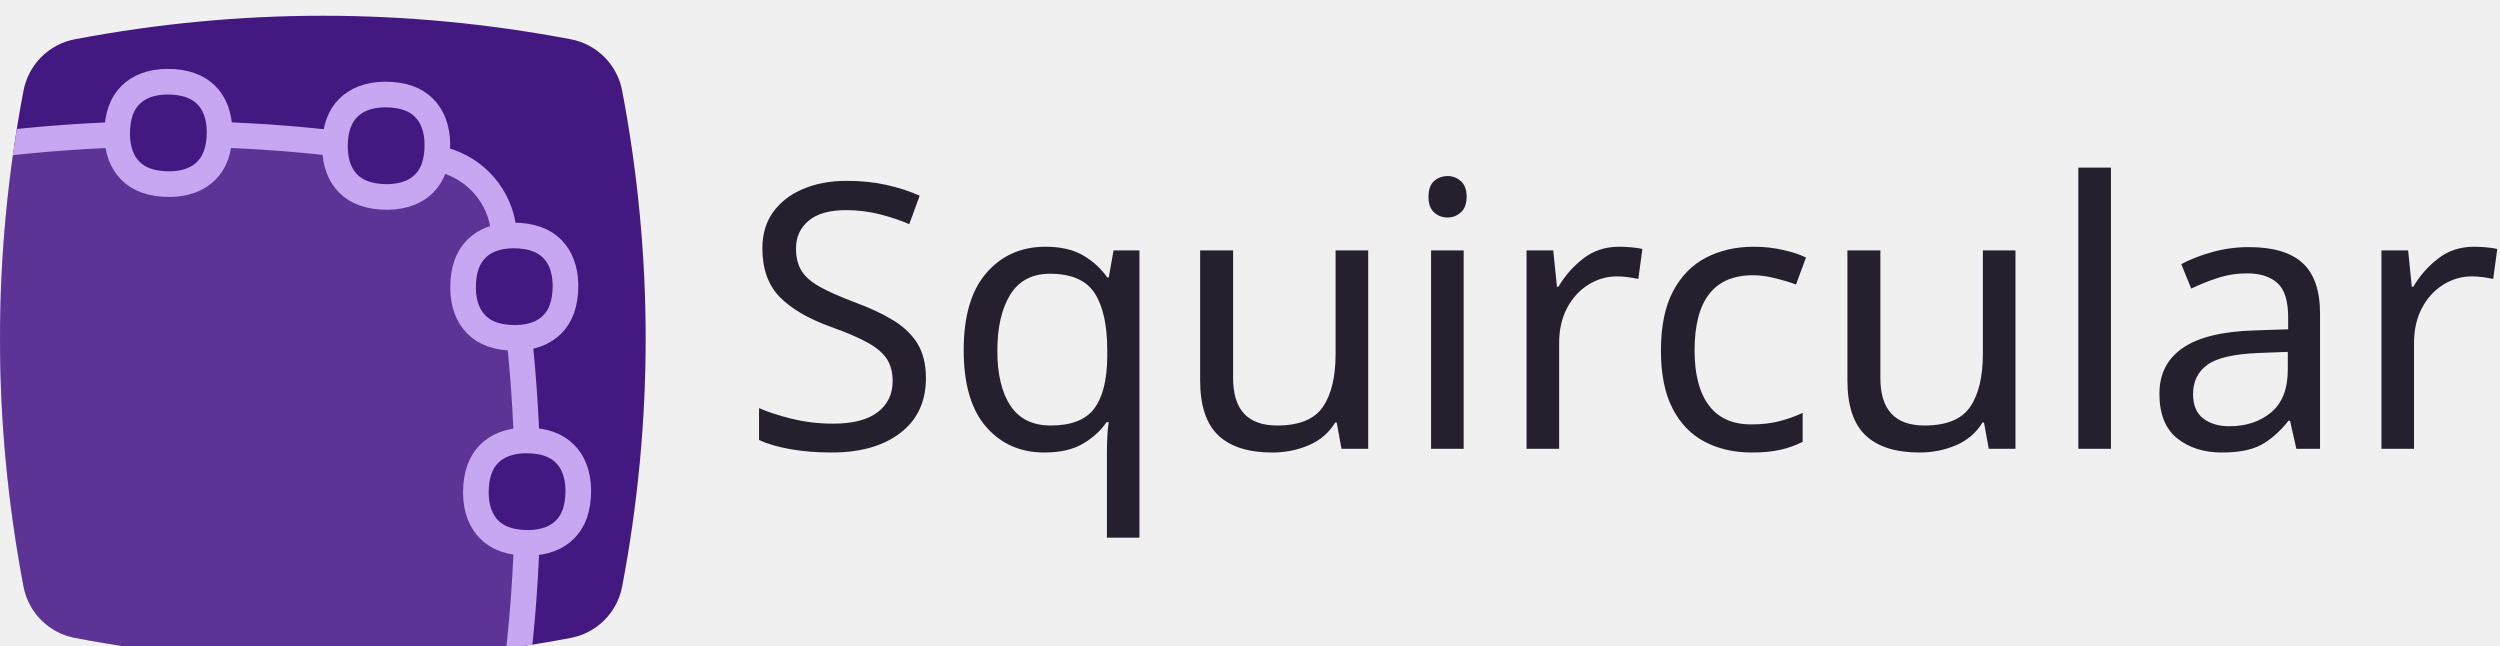
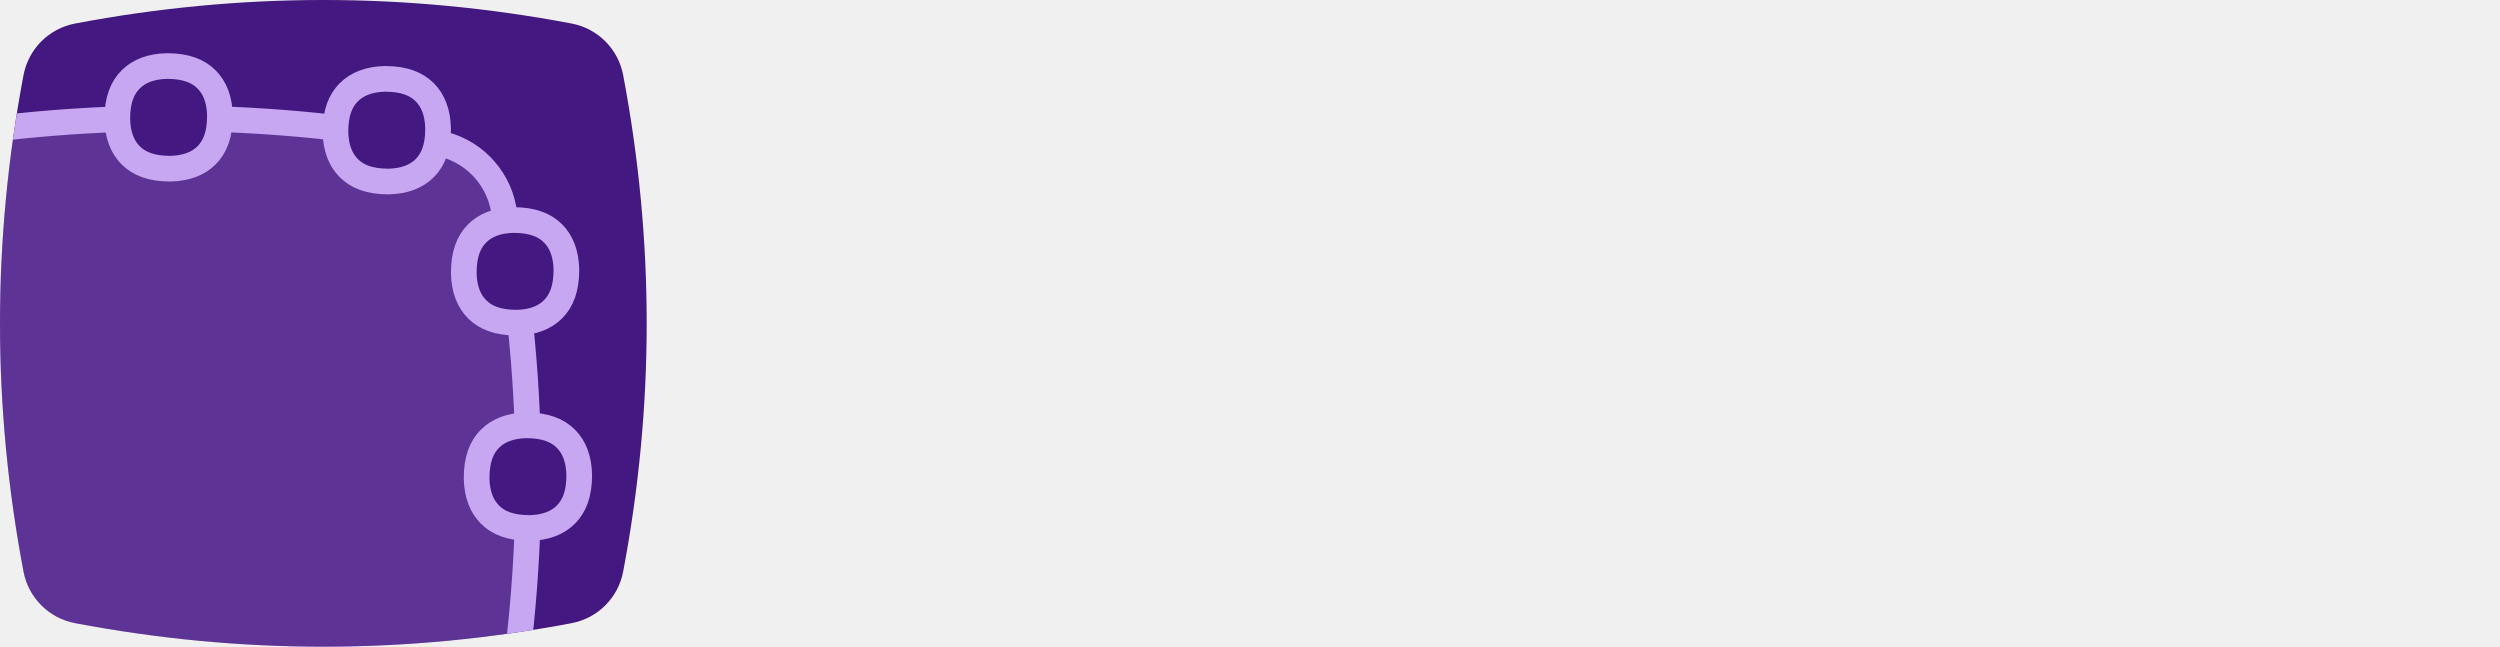
- <svg xmlns="http://www.w3.org/2000/svg" xmlns:xlink="http://www.w3.org/1999/xlink" width="635px" height="164px" viewBox="0 0 635 164" version="1.1">
-   <defs>
-     <path d="M19.028,5.97 C40.019,1.99 61.009,0 82,0 C102.991,0 123.981,1.99 144.972,5.97 L144.972,5.97 C151.594,7.226 156.774,12.406 158.03,19.028 C162.01,40.019 164,61.009 164,82 C164,102.991 162.01,123.981 158.03,144.972 L158.03,144.972 C156.774,151.594 151.594,156.774 144.972,158.03 C123.981,162.01 102.991,164 82,164 C61.009,164 40.019,162.01 19.028,158.03 L19.028,158.03 C12.406,156.774 7.226,151.594 5.97,144.972 C1.99,123.981 0,102.991 0,82 C0,61.009 1.99,40.019 5.97,19.028 L5.97,19.028 C7.226,12.406 12.406,7.226 19.028,5.97 Z" id="path-1" />
-   </defs>
-   <g id="logo-squircular" stroke="none" stroke-width="1" fill="none" fill-rule="evenodd">
-     <text id="Squircular" font-family="Rubik-Regular, Rubik" font-size="94" font-weight="normal" fill="#26202E">
-       <tspan x="188" y="114">Squircular</tspan>
-     </text>
-     <g id="Group-2" transform="translate(0, 4)">
-       <mask id="mask-2" fill="white">
-         <use xlink:href="#path-1" />
-       </mask>
-       <use id="Mask" fill="#431880" xlink:href="#path-1" />
-       <path d="M-25.041,36.281 C-2.361,32.094 20.32,30 43,30 C64.84,30 86.681,31.941 108.521,35.824 L111.041,36.281 C119.52,37.846 126.154,44.48 127.719,52.959 C131.906,75.639 134,98.32 134,121 C134,142.84 132.059,164.681 128.176,186.521 L127.719,189.041 C126.154,197.52 119.52,204.154 111.041,205.719 C88.361,209.906 65.68,212 43,212 C21.16,212 -0.681,210.059 -22.521,206.176 L-25.041,205.719 C-33.52,204.154 -40.154,197.52 -41.719,189.041 C-45.906,166.361 -48,143.68 -48,121 C-48,99.16 -46.059,77.319 -42.176,55.479 L-41.719,52.959 C-40.154,44.48 -33.52,37.846 -25.041,36.281 Z" id="Rectangle" stroke="#C7A7F1" stroke-width="6.508" fill-opacity="0.2" fill="#C7A7F1" mask="url(#mask-2)" />
-       <g id="Group" mask="url(#mask-2)" fill="#431880" stroke="#C7A7F1" stroke-width="6.508">
-         <g transform="translate(33, 20)" id="Rectangle">
-           <path d="M9.343,-3.25 C5.223,-3.173 2.211,-1.932 0.14,0.14 C-1.976,2.255 -3.255,5.348 -3.25,10.182 C-3.173,14.302 -1.932,17.314 0.14,19.386 C2.255,21.501 5.348,22.781 10.182,22.776 C14.302,22.698 17.314,21.457 19.386,19.386 C21.501,17.271 22.781,14.177 22.776,9.343 C22.698,5.223 21.457,2.211 19.386,0.14 C17.271,-1.976 14.177,-3.255 9.343,-3.25 Z" />
-           <path d="M64.665,0.004 C60.545,0.082 57.533,1.322 55.462,3.394 C53.346,5.509 52.067,8.603 52.072,13.437 C52.149,17.557 53.39,20.569 55.462,22.64 C57.577,24.755 60.671,26.035 65.504,26.03 C69.624,25.952 72.636,24.712 74.708,22.64 C76.823,20.525 78.103,17.431 78.098,12.597 C78.02,8.477 76.779,5.465 74.708,3.394 C72.593,1.279 69.499,-0.001 64.665,0.004 Z" />
-           <path d="M97.207,35.801 C93.087,35.878 90.075,37.119 88.004,39.19 C85.889,41.306 84.609,44.399 84.614,49.233 C84.692,53.353 85.932,56.365 88.004,58.437 C90.119,60.552 93.213,61.832 98.047,61.827 C102.167,61.749 105.179,60.508 107.25,58.437 C109.365,56.321 110.645,53.228 110.64,48.394 C110.562,44.274 109.322,41.262 107.25,39.19 C105.135,37.075 102.041,35.796 97.207,35.801 Z" />
-           <path d="M100.462,87.868 C96.342,87.946 93.33,89.187 91.258,91.258 C89.143,93.373 87.863,96.467 87.868,101.301 C87.946,105.421 89.187,108.433 91.258,110.504 C93.373,112.62 96.467,113.899 101.301,113.894 C105.421,113.817 108.433,112.576 110.504,110.504 C112.62,108.389 113.899,105.296 113.894,100.462 C113.817,96.342 112.576,93.33 110.504,91.258 C108.389,89.143 105.296,87.863 100.462,87.868 Z" />
-         </g>
+ <svg xmlns="http://www.w3.org/2000/svg" height="164" viewBox="0 0 634 164" width="634">
+   <mask id="a" fill="#fff">
+     <path d="m19.028 5.97c20.991-3.98 41.981-5.97 62.972-5.97 20.991 0 41.981 1.99 62.972 5.97v-0c6.622 1.256 11.802 6.435 13.058 13.058 3.98 20.991 5.97 41.981 5.97 62.972 0 20.991-1.99 41.981-5.97 62.972-1.256 6.622-6.435 11.802-13.058 13.058-20.991 3.98-41.981 5.97-62.972 5.97-20.991 0-41.981-1.99-62.972-5.97-6.622-1.256-11.802-6.435-13.058-13.058-3.98-20.991-5.97-41.981-5.97-62.972 0-20.991 1.99-41.981 5.97-62.972h-0c1.256-6.622 6.435-11.802 13.058-13.058z" fill="#fff" fill-rule="evenodd" />
+   </mask>
+   <mask id="b" fill="#fff">
+     <path d="m19.028 5.97c20.991-3.98 41.981-5.97 62.972-5.97 20.991 0 41.981 1.99 62.972 5.97v-0c6.622 1.256 11.802 6.435 13.058 13.058 3.98 20.991 5.97 41.981 5.97 62.972 0 20.991-1.99 41.981-5.97 62.972-1.256 6.622-6.435 11.802-13.058 13.058-20.991 3.98-41.981 5.97-62.972 5.97-20.991 0-41.981-1.99-62.972-5.97-6.622-1.256-11.802-6.435-13.058-13.058-3.98-20.991-5.97-41.981-5.97-62.972 0-20.991 1.99-41.981 5.97-62.972h-0c1.256-6.622 6.435-11.802 13.058-13.058z" fill="#fff" fill-rule="evenodd" />
+   </mask>
+   <g fill="none" fill-rule="evenodd">
+     <path d="m19.028 5.97c20.991-3.98 41.981-5.97 62.972-5.97 20.991 0 41.981 1.99 62.972 5.97v-0c6.622 1.256 11.802 6.435 13.058 13.058 3.98 20.991 5.97 41.981 5.97 62.972 0 20.991-1.99 41.981-5.97 62.972-1.256 6.622-6.435 11.802-13.058 13.058-20.991 3.98-41.981 5.97-62.972 5.97-20.991 0-41.981-1.99-62.972-5.97-6.622-1.256-11.802-6.435-13.058-13.058-3.98-20.991-5.97-41.981-5.97-62.972 0-20.991 1.99-41.981 5.97-62.972h-0c1.256-6.622 6.435-11.802 13.058-13.058z" fill="#431880" fill-rule="nonzero" />
+     <path d="m-25.041 36.281c22.68-4.187 45.361-6.281 68.041-6.281 21.84 0 43.681 1.941 65.521 5.824l2.52.457c8.479 1.565 15.113 8.199 16.678 16.678 4.187 22.68 6.281 45.361 6.281 68.041 0 21.84-1.941 43.681-5.824 65.521l-.457 2.52c-1.565 8.479-8.199 15.113-16.678 16.678-22.68 4.187-45.361 6.281-68.041 6.281-21.84 0-43.681-1.941-65.521-5.824l-2.52-.457c-8.479-1.565-15.113-8.199-16.678-16.678-4.187-22.68-6.281-45.361-6.281-68.041 0-21.84 1.941-43.681 5.824-65.521l.457-2.52c1.565-8.479 8.199-15.113 16.678-16.678z" style="stroke:#c7a7f1;stroke-width:6.508;fill-opacity:.2;fill:#c7a7f1;fill-rule:nonzero;mask:url(#a)" />
+     <g mask="url(#b)">
+       <g fill="#431880" fill-rule="nonzero" stroke="#c7a7f1" stroke-width="6.508" transform="translate(29 16)">
+         <path d="m13.343.75c-4.12.078-7.132 1.318-9.204 3.39-2.115 2.115-3.395 5.209-3.39 10.043.078 4.12 1.318 7.132 3.39 9.204 2.115 2.115 5.209 3.395 10.043 3.39 4.12-.078 7.132-1.318 9.204-3.39 2.115-2.115 3.395-5.209 3.39-10.043-.078-4.12-1.318-7.132-3.39-9.204-2.115-2.115-5.209-3.395-10.043-3.39z" />
+         <path d="m68.665 4.004c-4.12.078-7.132 1.318-9.204 3.39-2.115 2.115-3.395 5.209-3.39 10.043.078 4.12 1.318 7.132 3.39 9.204 2.115 2.115 5.209 3.395 10.043 3.39 4.12-.078 7.132-1.318 9.204-3.39 2.115-2.115 3.395-5.209 3.39-10.043-.078-4.12-1.318-7.132-3.39-9.204-2.115-2.115-5.209-3.395-10.043-3.39z" />
+         <path d="m101.207 39.801c-4.12.078-7.132 1.318-9.204 3.39-2.115 2.115-3.395 5.209-3.39 10.043.078 4.12 1.318 7.132 3.39 9.204 2.115 2.115 5.209 3.395 10.043 3.39 4.12-.078 7.132-1.318 9.204-3.39 2.115-2.115 3.395-5.209 3.39-10.043-.078-4.12-1.318-7.132-3.39-9.204-2.115-2.115-5.209-3.395-10.043-3.39z" />
+         <path d="m104.462 91.868c-4.12.078-7.132 1.318-9.204 3.39-2.115 2.115-3.395 5.209-3.39 10.043.078 4.12 1.318 7.132 3.39 9.204 2.115 2.115 5.209 3.395 10.043 3.39 4.12-.078 7.132-1.318 9.204-3.39 2.115-2.115 3.395-5.209 3.39-10.043-.078-4.12-1.318-7.132-3.39-9.204-2.115-2.115-5.209-3.395-10.043-3.39z" />
      </g>
    </g>
  </g>
</svg>
